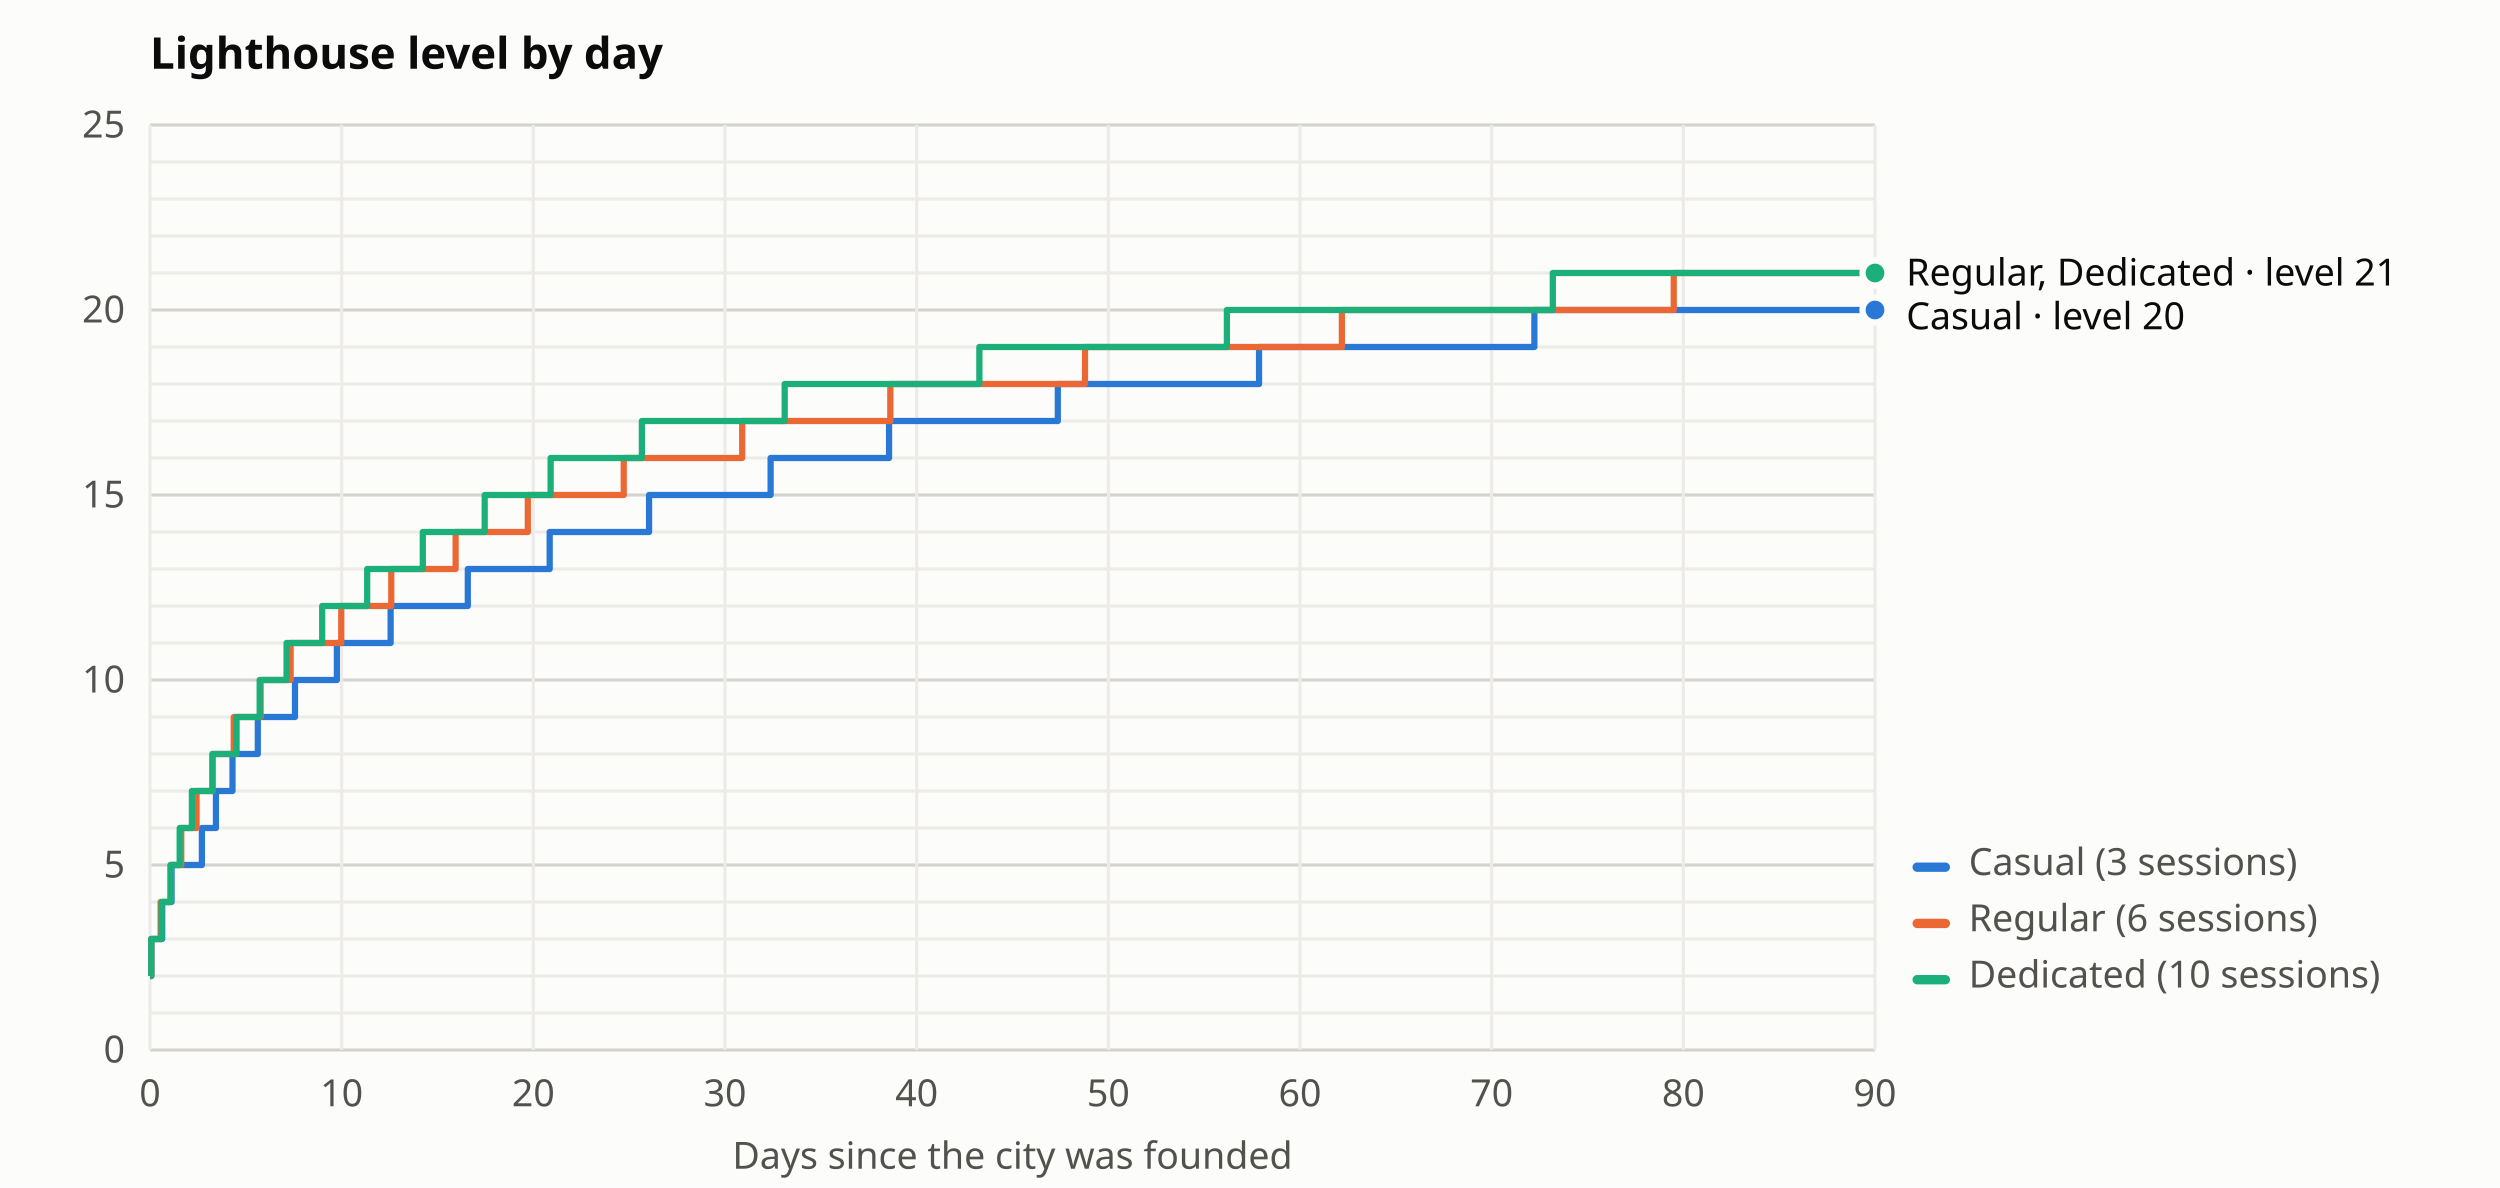
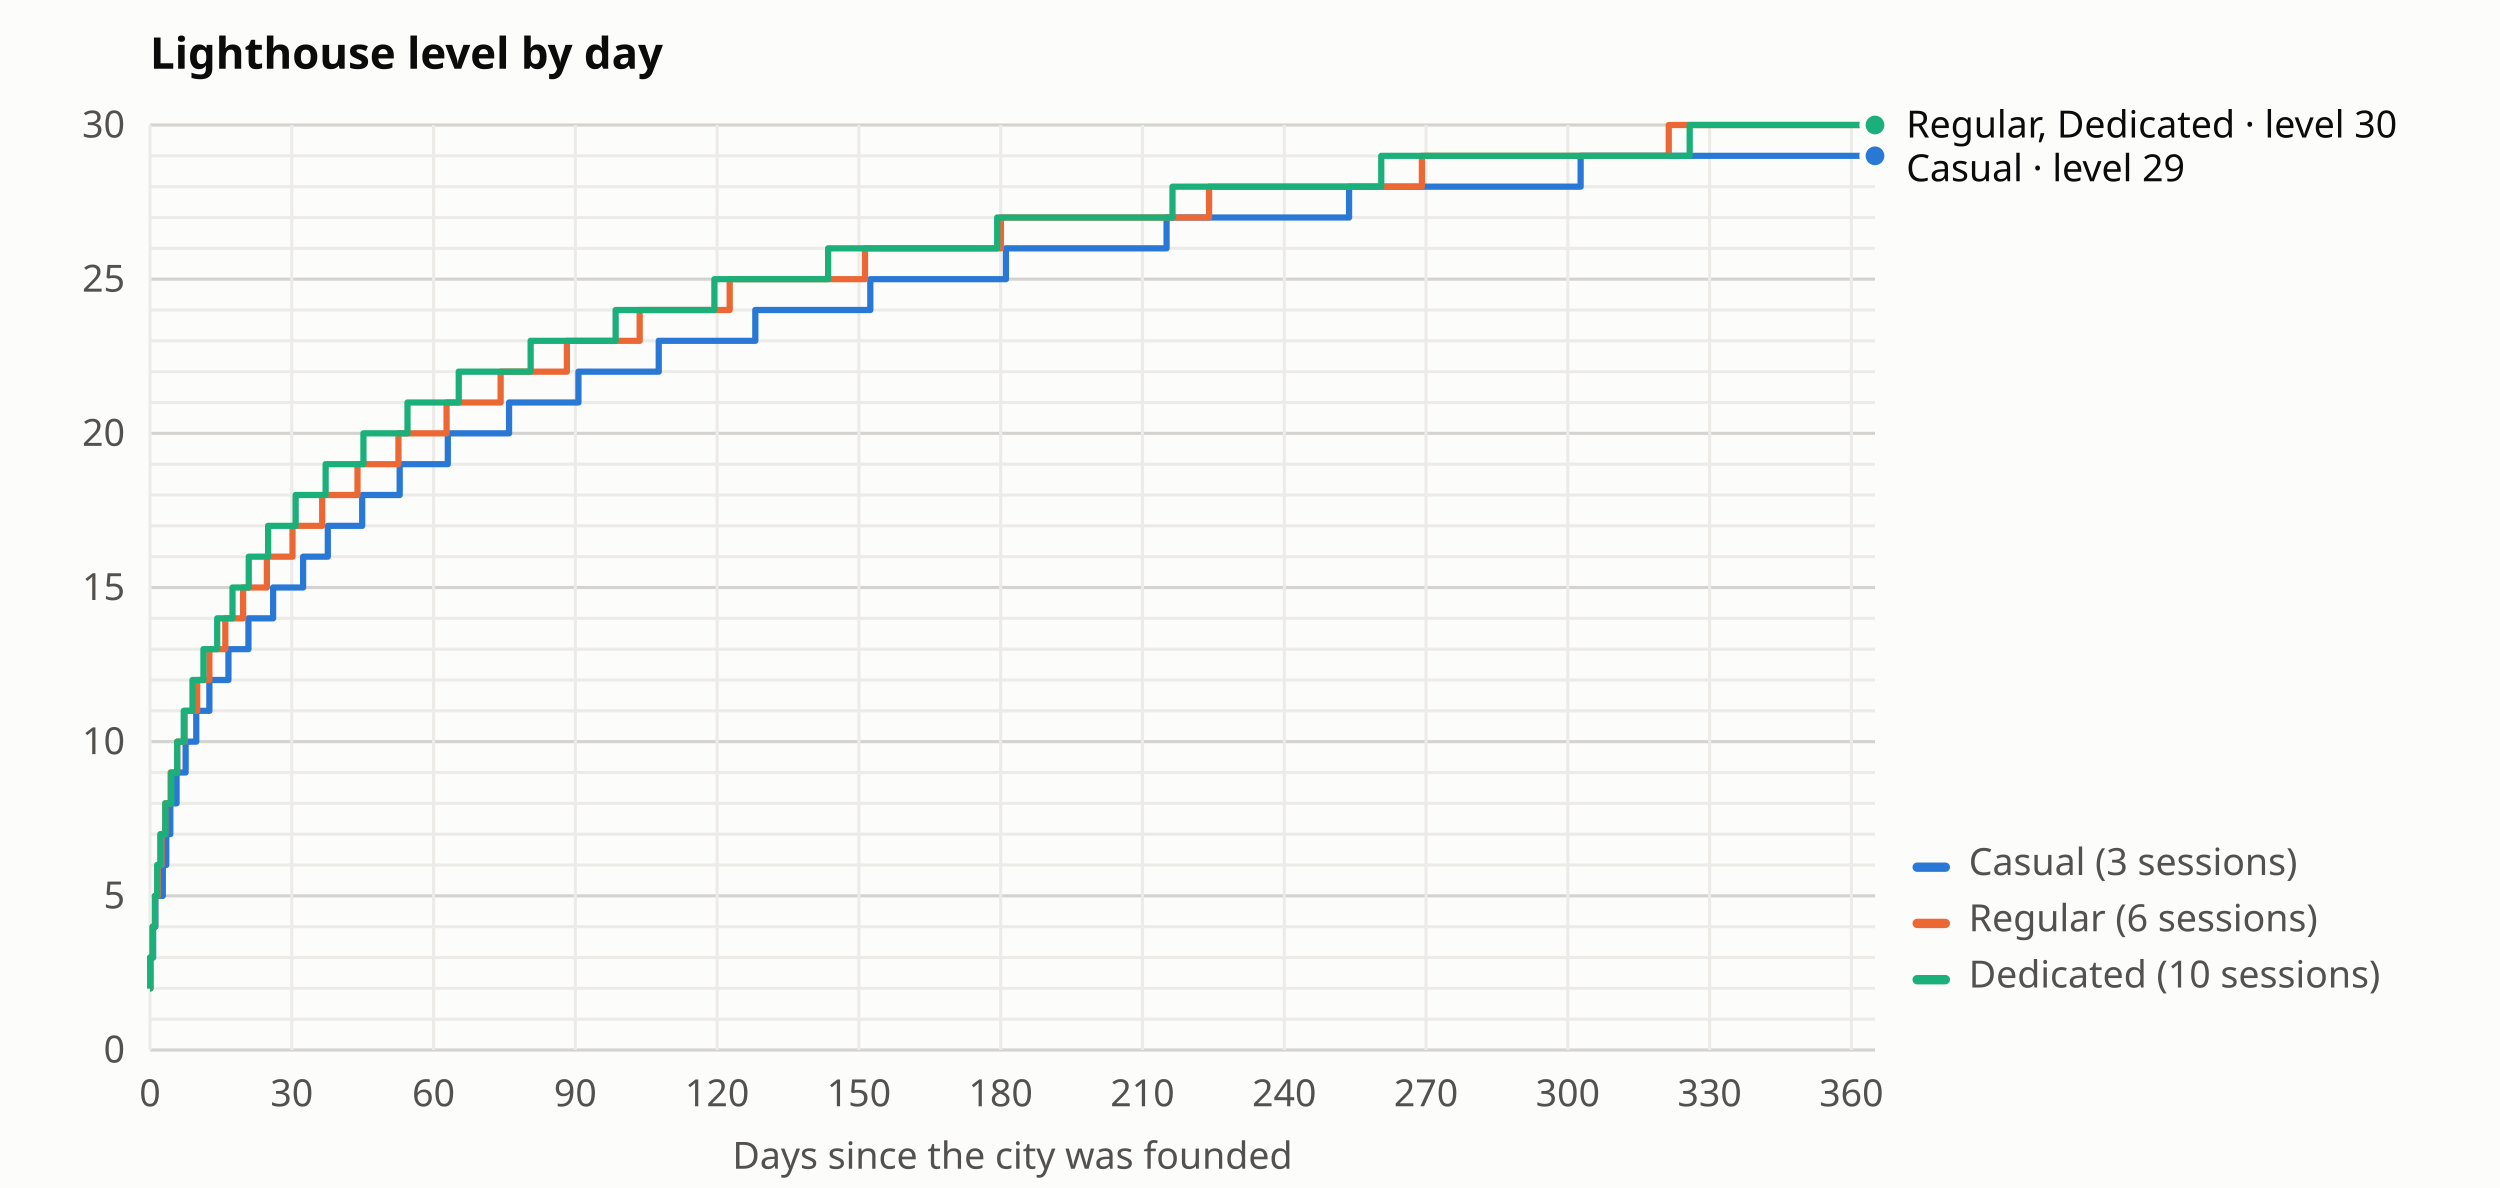
<svg xmlns="http://www.w3.org/2000/svg" viewBox="0 0 800 380" width="800" height="380" font-family="system-ui, sans-serif" font-size="12" role="img" aria-labelledby="t">
  <rect width="800" height="380" fill="#fcfcfb" />
  <text x="48" y="22" font-size="14" font-weight="600" fill="#0b0b0b">Lighthouse level by day</text>
  <line x1="48" x2="600" y1="336" y2="336" stroke="#d4d3cf" stroke-width="1" />
  <text x="40" y="340" text-anchor="end" fill="#52514e">0</text>
-   <line x1="48" x2="600" y1="324.16" y2="324.16" stroke="#ecebe8" stroke-width="1" />
-   <line x1="48" x2="600" y1="312.32" y2="312.32" stroke="#ecebe8" stroke-width="1" />
-   <line x1="48" x2="600" y1="300.48" y2="300.48" stroke="#ecebe8" stroke-width="1" />
-   <line x1="48" x2="600" y1="288.64" y2="288.64" stroke="#ecebe8" stroke-width="1" />
-   <line x1="48" x2="600" y1="276.8" y2="276.8" stroke="#d4d3cf" stroke-width="1" />
-   <text x="40" y="280.8" text-anchor="end" fill="#52514e">5</text>
-   <line x1="48" x2="600" y1="264.96" y2="264.96" stroke="#ecebe8" stroke-width="1" />
-   <line x1="48" x2="600" y1="253.12" y2="253.12" stroke="#ecebe8" stroke-width="1" />
-   <line x1="48" x2="600" y1="241.28" y2="241.28" stroke="#ecebe8" stroke-width="1" />
-   <line x1="48" x2="600" y1="229.44" y2="229.44" stroke="#ecebe8" stroke-width="1" />
-   <line x1="48" x2="600" y1="217.6" y2="217.6" stroke="#d4d3cf" stroke-width="1" />
-   <text x="40" y="221.6" text-anchor="end" fill="#52514e">10</text>
-   <line x1="48" x2="600" y1="205.76" y2="205.76" stroke="#ecebe8" stroke-width="1" />
-   <line x1="48" x2="600" y1="193.92" y2="193.92" stroke="#ecebe8" stroke-width="1" />
-   <line x1="48" x2="600" y1="182.08" y2="182.08" stroke="#ecebe8" stroke-width="1" />
-   <line x1="48" x2="600" y1="170.24" y2="170.24" stroke="#ecebe8" stroke-width="1" />
-   <line x1="48" x2="600" y1="158.4" y2="158.4" stroke="#d4d3cf" stroke-width="1" />
-   <text x="40" y="162.4" text-anchor="end" fill="#52514e">15</text>
-   <line x1="48" x2="600" y1="146.56" y2="146.56" stroke="#ecebe8" stroke-width="1" />
-   <line x1="48" x2="600" y1="134.72" y2="134.72" stroke="#ecebe8" stroke-width="1" />
-   <line x1="48" x2="600" y1="122.88" y2="122.88" stroke="#ecebe8" stroke-width="1" />
-   <line x1="48" x2="600" y1="111.04" y2="111.04" stroke="#ecebe8" stroke-width="1" />
-   <line x1="48" x2="600" y1="99.2" y2="99.2" stroke="#d4d3cf" stroke-width="1" />
-   <text x="40" y="103.2" text-anchor="end" fill="#52514e">20</text>
-   <line x1="48" x2="600" y1="87.36" y2="87.36" stroke="#ecebe8" stroke-width="1" />
-   <line x1="48" x2="600" y1="75.52" y2="75.52" stroke="#ecebe8" stroke-width="1" />
-   <line x1="48" x2="600" y1="63.68" y2="63.68" stroke="#ecebe8" stroke-width="1" />
-   <line x1="48" x2="600" y1="51.84" y2="51.84" stroke="#ecebe8" stroke-width="1" />
+   <line x1="48" x2="600" y1="326.133" y2="326.133" stroke="#ecebe8" stroke-width="1" />
+   <line x1="48" x2="600" y1="316.267" y2="316.267" stroke="#ecebe8" stroke-width="1" />
+   <line x1="48" x2="600" y1="306.4" y2="306.4" stroke="#ecebe8" stroke-width="1" />
+   <line x1="48" x2="600" y1="296.533" y2="296.533" stroke="#ecebe8" stroke-width="1" />
+   <line x1="48" x2="600" y1="286.667" y2="286.667" stroke="#d4d3cf" stroke-width="1" />
+   <text x="40" y="290.667" text-anchor="end" fill="#52514e">5</text>
+   <line x1="48" x2="600" y1="276.8" y2="276.8" stroke="#ecebe8" stroke-width="1" />
+   <line x1="48" x2="600" y1="266.933" y2="266.933" stroke="#ecebe8" stroke-width="1" />
+   <line x1="48" x2="600" y1="257.067" y2="257.067" stroke="#ecebe8" stroke-width="1" />
+   <line x1="48" x2="600" y1="247.2" y2="247.2" stroke="#ecebe8" stroke-width="1" />
+   <line x1="48" x2="600" y1="237.333" y2="237.333" stroke="#d4d3cf" stroke-width="1" />
+   <text x="40" y="241.333" text-anchor="end" fill="#52514e">10</text>
+   <line x1="48" x2="600" y1="227.467" y2="227.467" stroke="#ecebe8" stroke-width="1" />
+   <line x1="48" x2="600" y1="217.6" y2="217.6" stroke="#ecebe8" stroke-width="1" />
+   <line x1="48" x2="600" y1="207.733" y2="207.733" stroke="#ecebe8" stroke-width="1" />
+   <line x1="48" x2="600" y1="197.867" y2="197.867" stroke="#ecebe8" stroke-width="1" />
+   <line x1="48" x2="600" y1="188" y2="188" stroke="#d4d3cf" stroke-width="1" />
+   <text x="40" y="192" text-anchor="end" fill="#52514e">15</text>
+   <line x1="48" x2="600" y1="178.133" y2="178.133" stroke="#ecebe8" stroke-width="1" />
+   <line x1="48" x2="600" y1="168.267" y2="168.267" stroke="#ecebe8" stroke-width="1" />
+   <line x1="48" x2="600" y1="158.4" y2="158.4" stroke="#ecebe8" stroke-width="1" />
+   <line x1="48" x2="600" y1="148.533" y2="148.533" stroke="#ecebe8" stroke-width="1" />
+   <line x1="48" x2="600" y1="138.667" y2="138.667" stroke="#d4d3cf" stroke-width="1" />
+   <text x="40" y="142.667" text-anchor="end" fill="#52514e">20</text>
+   <line x1="48" x2="600" y1="128.8" y2="128.8" stroke="#ecebe8" stroke-width="1" />
+   <line x1="48" x2="600" y1="118.933" y2="118.933" stroke="#ecebe8" stroke-width="1" />
+   <line x1="48" x2="600" y1="109.067" y2="109.067" stroke="#ecebe8" stroke-width="1" />
+   <line x1="48" x2="600" y1="99.2" y2="99.2" stroke="#ecebe8" stroke-width="1" />
+   <line x1="48" x2="600" y1="89.333" y2="89.333" stroke="#d4d3cf" stroke-width="1" />
+   <text x="40" y="93.333" text-anchor="end" fill="#52514e">25</text>
+   <line x1="48" x2="600" y1="79.467" y2="79.467" stroke="#ecebe8" stroke-width="1" />
+   <line x1="48" x2="600" y1="69.6" y2="69.6" stroke="#ecebe8" stroke-width="1" />
+   <line x1="48" x2="600" y1="59.733" y2="59.733" stroke="#ecebe8" stroke-width="1" />
+   <line x1="48" x2="600" y1="49.867" y2="49.867" stroke="#ecebe8" stroke-width="1" />
  <line x1="48" x2="600" y1="40" y2="40" stroke="#d4d3cf" stroke-width="1" />
-   <text x="40" y="44" text-anchor="end" fill="#52514e">25</text>
+   <text x="40" y="44" text-anchor="end" fill="#52514e">30</text>
  <line x1="48" x2="48" y1="40" y2="336" stroke="#ecebe8" stroke-width="1" />
  <text x="48" y="354" text-anchor="middle" fill="#52514e">0</text>
-   <line x1="109.333" x2="109.333" y1="40" y2="336" stroke="#ecebe8" stroke-width="1" />
-   <text x="109.333" y="354" text-anchor="middle" fill="#52514e">10</text>
-   <line x1="170.667" x2="170.667" y1="40" y2="336" stroke="#ecebe8" stroke-width="1" />
-   <text x="170.667" y="354" text-anchor="middle" fill="#52514e">20</text>
-   <line x1="232" x2="232" y1="40" y2="336" stroke="#ecebe8" stroke-width="1" />
-   <text x="232" y="354" text-anchor="middle" fill="#52514e">30</text>
-   <line x1="293.333" x2="293.333" y1="40" y2="336" stroke="#ecebe8" stroke-width="1" />
-   <text x="293.333" y="354" text-anchor="middle" fill="#52514e">40</text>
-   <line x1="354.667" x2="354.667" y1="40" y2="336" stroke="#ecebe8" stroke-width="1" />
-   <text x="354.667" y="354" text-anchor="middle" fill="#52514e">50</text>
-   <line x1="416" x2="416" y1="40" y2="336" stroke="#ecebe8" stroke-width="1" />
-   <text x="416" y="354" text-anchor="middle" fill="#52514e">60</text>
-   <line x1="477.333" x2="477.333" y1="40" y2="336" stroke="#ecebe8" stroke-width="1" />
-   <text x="477.333" y="354" text-anchor="middle" fill="#52514e">70</text>
-   <line x1="538.667" x2="538.667" y1="40" y2="336" stroke="#ecebe8" stroke-width="1" />
-   <text x="538.667" y="354" text-anchor="middle" fill="#52514e">80</text>
-   <line x1="600" x2="600" y1="40" y2="336" stroke="#ecebe8" stroke-width="1" />
-   <text x="600" y="354" text-anchor="middle" fill="#52514e">90</text>
+   <line x1="93.37" x2="93.37" y1="40" y2="336" stroke="#ecebe8" stroke-width="1" />
+   <text x="93.37" y="354" text-anchor="middle" fill="#52514e">30</text>
+   <line x1="138.74" x2="138.74" y1="40" y2="336" stroke="#ecebe8" stroke-width="1" />
+   <text x="138.74" y="354" text-anchor="middle" fill="#52514e">60</text>
+   <line x1="184.11" x2="184.11" y1="40" y2="336" stroke="#ecebe8" stroke-width="1" />
+   <text x="184.11" y="354" text-anchor="middle" fill="#52514e">90</text>
+   <line x1="229.479" x2="229.479" y1="40" y2="336" stroke="#ecebe8" stroke-width="1" />
+   <text x="229.479" y="354" text-anchor="middle" fill="#52514e">120</text>
+   <line x1="274.849" x2="274.849" y1="40" y2="336" stroke="#ecebe8" stroke-width="1" />
+   <text x="274.849" y="354" text-anchor="middle" fill="#52514e">150</text>
+   <line x1="320.219" x2="320.219" y1="40" y2="336" stroke="#ecebe8" stroke-width="1" />
+   <text x="320.219" y="354" text-anchor="middle" fill="#52514e">180</text>
+   <line x1="365.589" x2="365.589" y1="40" y2="336" stroke="#ecebe8" stroke-width="1" />
+   <text x="365.589" y="354" text-anchor="middle" fill="#52514e">210</text>
+   <line x1="410.959" x2="410.959" y1="40" y2="336" stroke="#ecebe8" stroke-width="1" />
+   <text x="410.959" y="354" text-anchor="middle" fill="#52514e">240</text>
+   <line x1="456.329" x2="456.329" y1="40" y2="336" stroke="#ecebe8" stroke-width="1" />
+   <text x="456.329" y="354" text-anchor="middle" fill="#52514e">270</text>
+   <line x1="501.699" x2="501.699" y1="40" y2="336" stroke="#ecebe8" stroke-width="1" />
+   <text x="501.699" y="354" text-anchor="middle" fill="#52514e">300</text>
+   <line x1="547.068" x2="547.068" y1="40" y2="336" stroke="#ecebe8" stroke-width="1" />
+   <text x="547.068" y="354" text-anchor="middle" fill="#52514e">330</text>
+   <line x1="592.438" x2="592.438" y1="40" y2="336" stroke="#ecebe8" stroke-width="1" />
+   <text x="592.438" y="354" text-anchor="middle" fill="#52514e">360</text>
  <text x="324" y="374" text-anchor="middle" fill="#52514e">Days since the city was founded</text>
-   <polyline points="48,312.32 48.4,312.32 48.4,300.48 51.9,300.48 51.9,288.64 54.9,288.64 54.9,276.8 64.6,276.8 64.6,264.96 69.1,264.96 69.1,253.12 74.4,253.12 74.4,241.28 82.5,241.28 82.5,229.44 94.4,229.44 94.4,217.6 107.8,217.6 107.8,205.76 125.0,205.76 125.0,193.92 149.7,193.92 149.7,182.08 175.9,182.08 175.9,170.24 207.7,170.24 207.7,158.4 246.6,158.4 246.6,146.56 284.5,146.56 284.5,134.72 338.5,134.72 338.5,122.88 402.9,122.88 402.9,111.04 491.0,111.04 491.0,99.2 600,99.2" fill="none" stroke="#2a78d6" stroke-width="2" stroke-linejoin="round" />
-   <circle cx="600" cy="99.2" r="4" fill="#2a78d6" stroke="#fcfcfb" stroke-width="2" />
+   <polyline points="48,316.267 48.1,316.267 48.1,306.4 49.0,306.4 49.0,296.533 49.7,296.533 49.7,286.667 52.1,286.667 52.1,276.8 53.2,276.8 53.2,266.933 54.5,266.933 54.5,257.067 56.5,257.067 56.5,247.2 59.4,247.2 59.4,237.333 62.8,237.333 62.8,227.467 67.0,227.467 67.0,217.6 73.1,217.6 73.1,207.733 79.5,207.733 79.5,197.867 87.4,197.867 87.4,188 97.0,188 97.0,178.133 104.9,178.133 104.9,168.267 115.9,168.267 115.9,158.4 127.9,158.4 127.9,148.533 143.3,148.533 143.3,138.667 162.9,138.667 162.9,128.8 185.1,128.8 185.1,118.933 210.8,118.933 210.8,109.067 241.7,109.067 241.7,99.2 278.5,99.2 278.5,89.333 321.9,89.333 321.9,79.467 373.3,79.467 373.3,69.6 431.7,69.6 431.7,59.733 505.8,59.733 505.8,49.867 600,49.867" fill="none" stroke="#2a78d6" stroke-width="2" stroke-linejoin="round" />
+   <circle cx="600" cy="49.867" r="4" fill="#2a78d6" stroke="#fcfcfb" stroke-width="2" />
  <rect x="612" y="276" width="12" height="3" rx="1.5" fill="#2a78d6" />
  <text x="630" y="280" fill="#52514e">Casual (3 sessions)</text>
-   <polyline points="48,312.32 48.4,312.32 48.4,300.48 51.4,300.48 51.4,288.64 54.6,288.64 54.6,276.8 58.0,276.8 58.0,264.96 62.9,264.96 62.9,253.12 68.0,253.12 68.0,241.28 74.8,241.28 74.8,229.44 83.4,229.44 83.4,217.6 93.0,217.6 93.0,205.76 109.2,205.76 109.2,193.92 125.2,193.92 125.2,182.08 145.8,182.08 145.8,170.24 168.9,170.24 168.9,158.4 199.6,158.4 199.6,146.56 237.5,146.56 237.5,134.72 284.9,134.72 284.9,122.88 347.2,122.88 347.2,111.04 429.4,111.04 429.4,99.2 535.6,99.2 535.6,87.36 600,87.36" fill="none" stroke="#eb6834" stroke-width="2" stroke-linejoin="round" />
-   <circle cx="600" cy="87.36" r="4" fill="#eb6834" stroke="#fcfcfb" stroke-width="2" />
+   <polyline points="48,316.267 48.1,316.267 48.1,306.4 48.8,306.4 48.8,296.533 49.6,296.533 49.6,286.667 50.5,286.667 50.5,276.8 51.7,276.8 51.7,266.933 52.9,266.933 52.9,257.067 54.6,257.067 54.6,247.2 56.7,247.2 56.7,237.333 59.1,237.333 59.1,227.467 63.1,227.467 63.1,217.6 67.0,217.6 67.0,207.733 72.1,207.733 72.1,197.867 77.8,197.867 77.8,188 85.4,188 85.4,178.133 93.6,178.133 93.6,168.267 103.1,168.267 103.1,158.4 114.4,158.4 114.4,148.533 127.5,148.533 127.5,138.667 142.9,138.667 142.9,128.8 160.2,128.8 160.2,118.933 181.4,118.933 181.4,109.067 204.7,109.067 204.7,99.2 233.5,99.2 233.5,89.333 276.8,89.333 276.8,79.467 320.3,79.467 320.3,69.6 386.9,69.6 386.9,59.733 455.0,59.733 455.0,49.867 534.0,49.867 534.0,40 600,40" fill="none" stroke="#eb6834" stroke-width="2" stroke-linejoin="round" />
+   <circle cx="600" cy="40" r="4" fill="#eb6834" stroke="#fcfcfb" stroke-width="2" />
  <rect x="612" y="294" width="12" height="3" rx="1.5" fill="#eb6834" />
  <text x="630" y="298" fill="#52514e">Regular (6 sessions)</text>
-   <polyline points="48,312.32 48.4,312.32 48.4,300.48 51.7,300.48 51.7,288.64 54.6,288.64 54.6,276.8 57.5,276.8 57.5,264.96 61.4,264.96 61.4,253.12 68.0,253.12 68.0,241.28 75.7,241.28 75.7,229.44 83.1,229.44 83.1,217.6 91.7,217.6 91.7,205.76 103.1,205.76 103.1,193.92 117.5,193.92 117.5,182.08 135.3,182.08 135.3,170.24 155.1,170.24 155.1,158.4 176.2,158.4 176.2,146.56 205.4,146.56 205.4,134.72 251.1,134.72 251.1,122.88 313.4,122.88 313.4,111.04 392.6,111.04 392.6,99.2 496.9,99.2 496.9,87.36 600,87.36" fill="none" stroke="#1baf7a" stroke-width="2" stroke-linejoin="round" />
-   <circle cx="600" cy="87.36" r="4" fill="#1baf7a" stroke="#fcfcfb" stroke-width="2" />
+   <polyline points="48,316.267 48.1,316.267 48.1,306.4 48.9,306.4 48.9,296.533 49.6,296.533 49.6,286.667 50.3,286.667 50.3,276.8 51.3,276.8 51.3,266.933 52.9,266.933 52.9,257.067 54.8,257.067 54.8,247.2 56.7,247.2 56.7,237.333 58.8,237.333 58.8,227.467 61.6,227.467 61.6,217.6 65.1,217.6 65.1,207.733 69.5,207.733 69.5,197.867 74.4,197.867 74.4,188 79.6,188 79.6,178.133 85.8,178.133 85.8,168.267 94.6,168.267 94.6,158.4 104.2,158.4 104.2,148.533 116.3,148.533 116.3,138.667 130.4,138.667 130.4,128.8 146.8,128.8 146.8,118.933 169.8,118.933 169.8,109.067 197.0,109.067 197.0,99.2 228.6,99.2 228.6,89.333 265.0,89.333 265.0,79.467 319.1,79.467 319.1,69.6 375.2,69.6 375.2,59.733 442.0,59.733 442.0,49.867 540.7,49.867 540.7,40 600,40" fill="none" stroke="#1baf7a" stroke-width="2" stroke-linejoin="round" />
+   <circle cx="600" cy="40" r="4" fill="#1baf7a" stroke="#fcfcfb" stroke-width="2" />
  <rect x="612" y="312" width="12" height="3" rx="1.5" fill="#1baf7a" />
  <text x="630" y="316" fill="#52514e">Dedicated (10 sessions)</text>
-   <text x="610" y="91.36" fill="#0b0b0b">Regular, Dedicated · level 21</text>
-   <text x="610" y="105.36" fill="#0b0b0b">Casual · level 20</text>
+   <text x="610" y="44" fill="#0b0b0b">Regular, Dedicated · level 30</text>
+   <text x="610" y="58" fill="#0b0b0b">Casual · level 29</text>
</svg>
